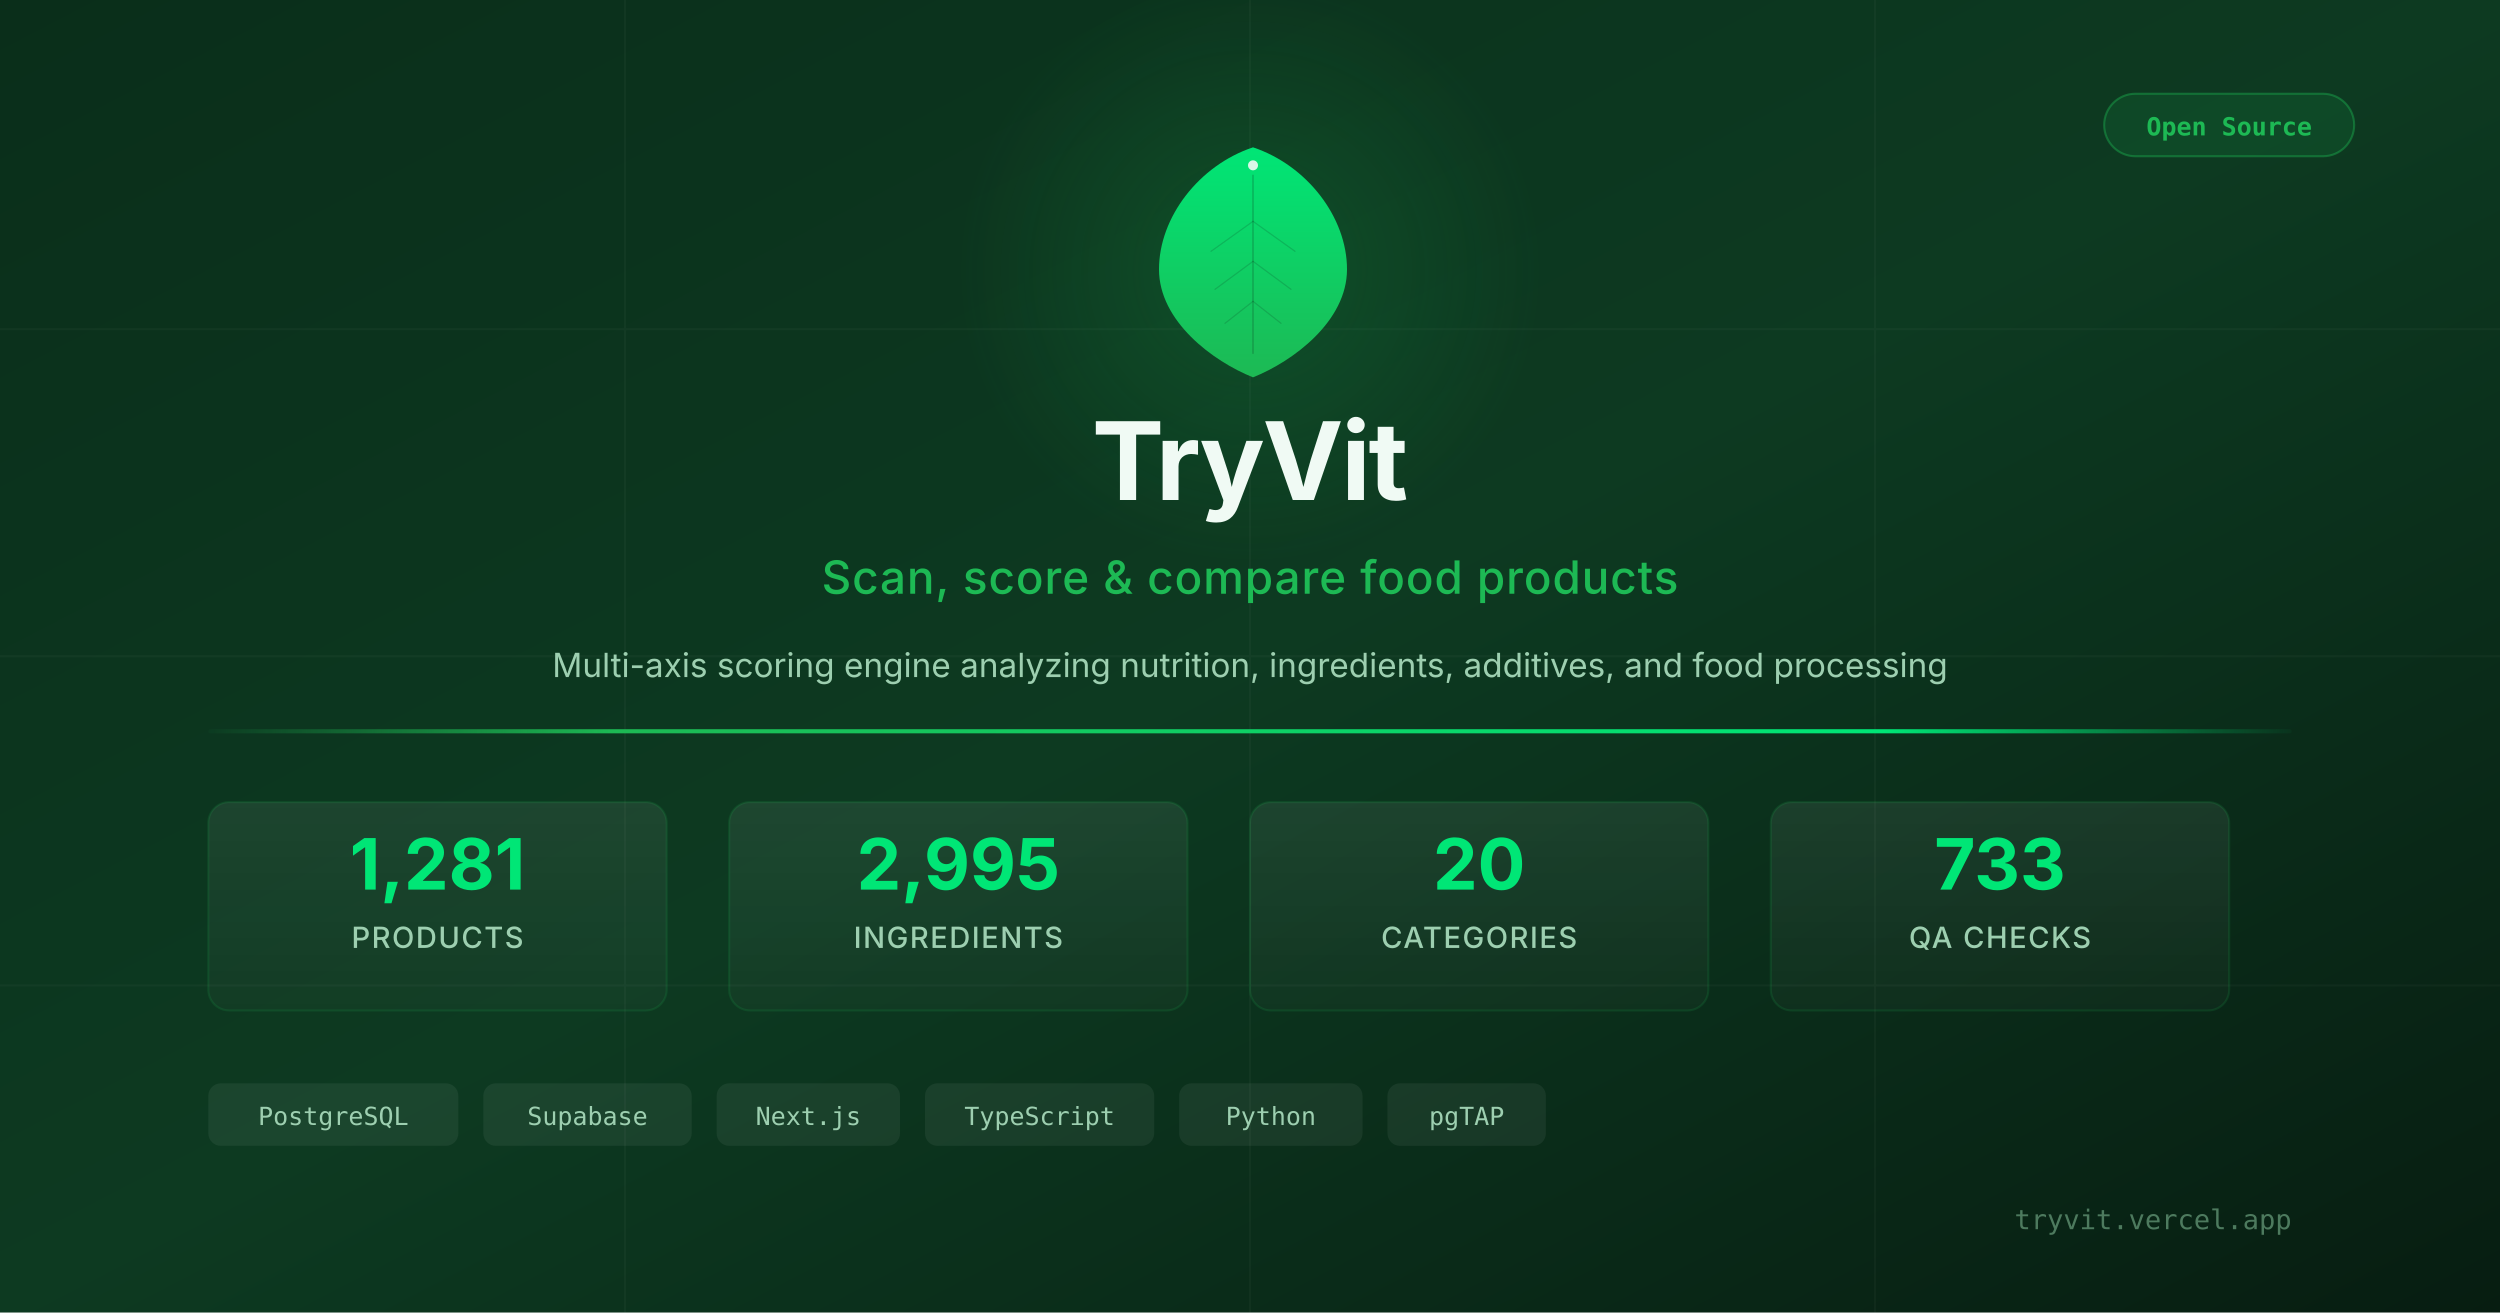
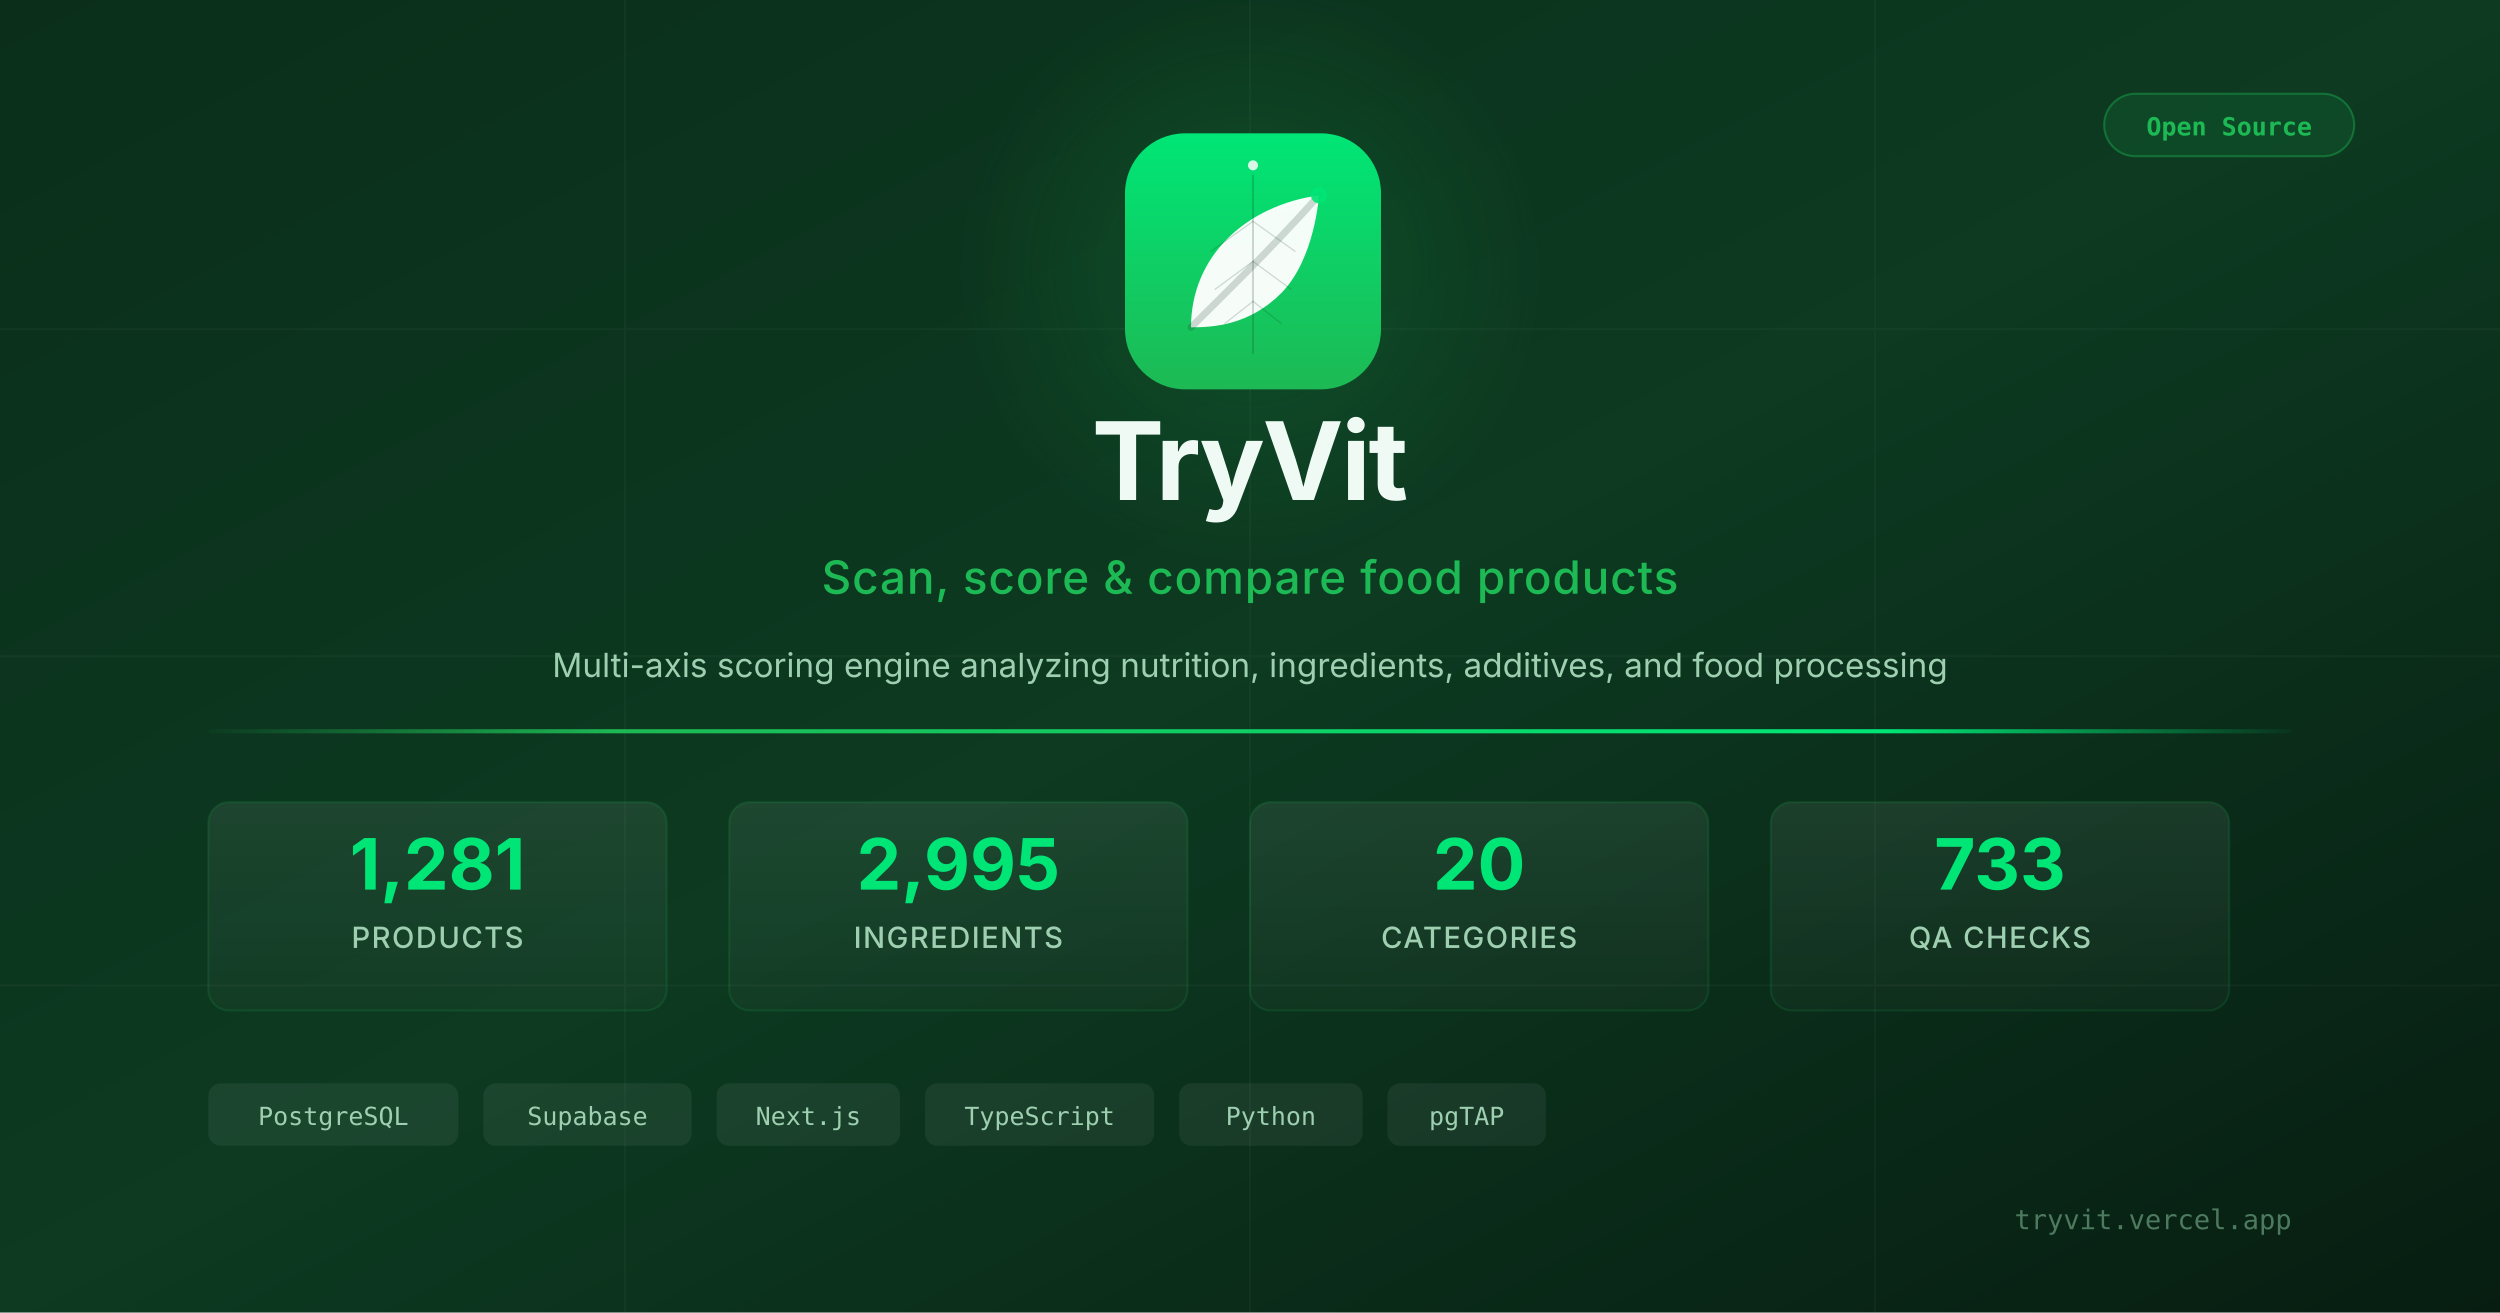
<svg xmlns="http://www.w3.org/2000/svg" viewBox="0 0 1200 630" width="1200" height="630">
  <defs>
    <linearGradient id="bg" x1="0" y1="0" x2="1" y2="1">
      <stop offset="0%" stop-color="#0A2E1A" />
      <stop offset="50%" stop-color="#0D3A21" />
      <stop offset="100%" stop-color="#071D11" />
    </linearGradient>
    <linearGradient id="accent-line" x1="0" y1="0" x2="1" y2="0">
      <stop offset="0%" stop-color="#1DB954" stop-opacity="0" />
      <stop offset="20%" stop-color="#1DB954" />
      <stop offset="80%" stop-color="#00E676" />
      <stop offset="100%" stop-color="#00E676" stop-opacity="0" />
    </linearGradient>
    <linearGradient id="logo-fill" x1="0" y1="0" x2="0" y2="1">
      <stop offset="0%" stop-color="#00E676" />
      <stop offset="100%" stop-color="#1DB954" />
    </linearGradient>
    <radialGradient id="glow" cx="0.5" cy="0.5" r="0.5">
      <stop offset="0%" stop-color="#1DB954" stop-opacity="0.20" />
      <stop offset="100%" stop-color="#1DB954" stop-opacity="0" />
    </radialGradient>
    <linearGradient id="card-bg" x1="0" y1="0" x2="0" y2="1">
      <stop offset="0%" stop-color="#ffffff" stop-opacity="0.07" />
      <stop offset="100%" stop-color="#ffffff" stop-opacity="0.02" />
    </linearGradient>
  </defs>
  <rect width="1200" height="630" fill="url(#bg)" />
  <g opacity="0.03">
    <line x1="0" y1="158" x2="1200" y2="158" stroke="#ffffff" stroke-width="1" />
    <line x1="0" y1="315" x2="1200" y2="315" stroke="#ffffff" stroke-width="1" />
    <line x1="0" y1="473" x2="1200" y2="473" stroke="#ffffff" stroke-width="1" />
    <line x1="300" y1="0" x2="300" y2="630" stroke="#ffffff" stroke-width="1" />
    <line x1="600" y1="0" x2="600" y2="630" stroke="#ffffff" stroke-width="1" />
    <line x1="900" y1="0" x2="900" y2="630" stroke="#ffffff" stroke-width="1" />
  </g>
  <rect x="100" y="350" width="1000" height="2" fill="url(#accent-line)" rx="1" />
  <circle cx="600" cy="130" r="140" fill="url(#glow)" />
  <g transform="translate(540, 64) scale(0.24)">
-     <path d="M 256 28 C 364 64, 444 168, 444 272 C 444 376, 336 456, 256 488 C 176 456, 68 376, 68 272 C 68 168, 148 64, 256 28 Z" fill="url(#logo-fill)" />
+     <rect x="0" y="0" width="512" height="512" rx="120" ry="120" fill="url(#logo-fill)" />
+     <path d="M 132 388 C 132 244, 244 144, 388 124 C 388 124, 380 252, 312 320 C 248 384, 176 388, 132 388 Z" fill="#ffffff" fill-opacity="0.96" />
+     <path d="M 132 388 C 200 320, 280 244, 388 124" stroke="#0A2E1A" stroke-width="14" stroke-linecap="round" fill="none" opacity="0.18" />
+     <circle cx="388" cy="124" r="16" fill="#00E676" opacity="0.90" />
    <line x1="256" y1="84" x2="256" y2="440" stroke="#0A2E1A" stroke-width="3" opacity="0.25" stroke-linecap="round" />
    <line x1="256" y1="176" x2="172" y2="236" stroke="#0A2E1A" stroke-width="2.5" opacity="0.18" stroke-linecap="round" />
    <line x1="256" y1="176" x2="340" y2="236" stroke="#0A2E1A" stroke-width="2.5" opacity="0.18" stroke-linecap="round" />
    <line x1="256" y1="256" x2="180" y2="312" stroke="#0A2E1A" stroke-width="2.5" opacity="0.18" stroke-linecap="round" />
    <line x1="256" y1="256" x2="332" y2="312" stroke="#0A2E1A" stroke-width="2.5" opacity="0.18" stroke-linecap="round" />
    <line x1="256" y1="336" x2="200" y2="380" stroke="#0A2E1A" stroke-width="2.5" opacity="0.18" stroke-linecap="round" />
    <line x1="256" y1="336" x2="312" y2="380" stroke="#0A2E1A" stroke-width="2.5" opacity="0.18" stroke-linecap="round" />
    <circle cx="256" cy="64" r="10" fill="#F0FAF4" opacity="0.90" />
  </g>
  <text x="600" y="240" text-anchor="middle" fill="#F0FAF4" font-family="system-ui, -apple-system, 'Segoe UI', sans-serif" font-size="52" font-weight="700" letter-spacing="-0.02em">TryVit</text>
  <text x="600" y="285" text-anchor="middle" fill="#1DB954" font-family="system-ui, -apple-system, 'Segoe UI', sans-serif" font-size="22" font-weight="500" letter-spacing="0.02em">Scan, score &amp; compare food products</text>
  <text x="600" y="325" text-anchor="middle" fill="#9DCFB0" font-family="system-ui, -apple-system, 'Segoe UI', sans-serif" font-size="16" font-weight="400">Multi-axis scoring engine analyzing nutrition, ingredients, additives, and food processing</text>
  <g transform="translate(100, 385)">
    <rect width="220" height="100" rx="10" fill="url(#card-bg)" stroke="#1DB954" stroke-opacity="0.15" stroke-width="1" />
    <text x="110" y="42" text-anchor="middle" fill="#00E676" font-family="system-ui, -apple-system, 'Segoe UI', sans-serif" font-size="34" font-weight="700">1,281</text>
    <text x="110" y="70" text-anchor="middle" fill="#9DCFB0" font-family="system-ui, -apple-system, 'Segoe UI', sans-serif" font-size="14" font-weight="500" letter-spacing="0.05em">PRODUCTS</text>
  </g>
  <g transform="translate(350, 385)">
    <rect width="220" height="100" rx="10" fill="url(#card-bg)" stroke="#1DB954" stroke-opacity="0.15" stroke-width="1" />
    <text x="110" y="42" text-anchor="middle" fill="#00E676" font-family="system-ui, -apple-system, 'Segoe UI', sans-serif" font-size="34" font-weight="700">2,995</text>
    <text x="110" y="70" text-anchor="middle" fill="#9DCFB0" font-family="system-ui, -apple-system, 'Segoe UI', sans-serif" font-size="14" font-weight="500" letter-spacing="0.05em">INGREDIENTS</text>
  </g>
  <g transform="translate(600, 385)">
    <rect width="220" height="100" rx="10" fill="url(#card-bg)" stroke="#1DB954" stroke-opacity="0.15" stroke-width="1" />
    <text x="110" y="42" text-anchor="middle" fill="#00E676" font-family="system-ui, -apple-system, 'Segoe UI', sans-serif" font-size="34" font-weight="700">20</text>
    <text x="110" y="70" text-anchor="middle" fill="#9DCFB0" font-family="system-ui, -apple-system, 'Segoe UI', sans-serif" font-size="14" font-weight="500" letter-spacing="0.05em">CATEGORIES</text>
  </g>
  <g transform="translate(850, 385)">
    <rect width="220" height="100" rx="10" fill="url(#card-bg)" stroke="#1DB954" stroke-opacity="0.15" stroke-width="1" />
    <text x="110" y="42" text-anchor="middle" fill="#00E676" font-family="system-ui, -apple-system, 'Segoe UI', sans-serif" font-size="34" font-weight="700">733</text>
    <text x="110" y="70" text-anchor="middle" fill="#9DCFB0" font-family="system-ui, -apple-system, 'Segoe UI', sans-serif" font-size="14" font-weight="500" letter-spacing="0.05em">QA CHECKS</text>
  </g>
  <g transform="translate(100, 520)">
    <rect x="0" y="0" width="120" height="30" rx="6" fill="#ffffff" fill-opacity="0.06" />
    <text x="60" y="20" text-anchor="middle" fill="#9DCFB0" font-family="ui-monospace, 'SF Mono', 'Cascadia Code', monospace" font-size="12" font-weight="500">PostgreSQL</text>
    <rect x="132" y="0" width="100" height="30" rx="6" fill="#ffffff" fill-opacity="0.06" />
    <text x="182" y="20" text-anchor="middle" fill="#9DCFB0" font-family="ui-monospace, 'SF Mono', 'Cascadia Code', monospace" font-size="12" font-weight="500">Supabase</text>
    <rect x="244" y="0" width="88" height="30" rx="6" fill="#ffffff" fill-opacity="0.06" />
    <text x="288" y="20" text-anchor="middle" fill="#9DCFB0" font-family="ui-monospace, 'SF Mono', 'Cascadia Code', monospace" font-size="12" font-weight="500">Next.js</text>
    <rect x="344" y="0" width="110" height="30" rx="6" fill="#ffffff" fill-opacity="0.06" />
    <text x="399" y="20" text-anchor="middle" fill="#9DCFB0" font-family="ui-monospace, 'SF Mono', 'Cascadia Code', monospace" font-size="12" font-weight="500">TypeScript</text>
    <rect x="466" y="0" width="88" height="30" rx="6" fill="#ffffff" fill-opacity="0.06" />
    <text x="510" y="20" text-anchor="middle" fill="#9DCFB0" font-family="ui-monospace, 'SF Mono', 'Cascadia Code', monospace" font-size="12" font-weight="500">Python</text>
    <rect x="566" y="0" width="76" height="30" rx="6" fill="#ffffff" fill-opacity="0.06" />
    <text x="604" y="20" text-anchor="middle" fill="#9DCFB0" font-family="ui-monospace, 'SF Mono', 'Cascadia Code', monospace" font-size="12" font-weight="500">pgTAP</text>
  </g>
  <text x="1100" y="590" text-anchor="end" fill="#4D7A5E" font-family="ui-monospace, 'SF Mono', 'Cascadia Code', monospace" font-size="13" font-weight="400">tryvit.vercel.app</text>
  <g transform="translate(1010, 45)">
    <rect width="120" height="30" rx="15" fill="#1DB954" fill-opacity="0.12" stroke="#1DB954" stroke-opacity="0.40" stroke-width="1" />
    <text x="60" y="20" text-anchor="middle" fill="#1DB954" font-family="ui-monospace, 'SF Mono', 'Cascadia Code', monospace" font-size="12" font-weight="600">Open Source</text>
  </g>
</svg>
